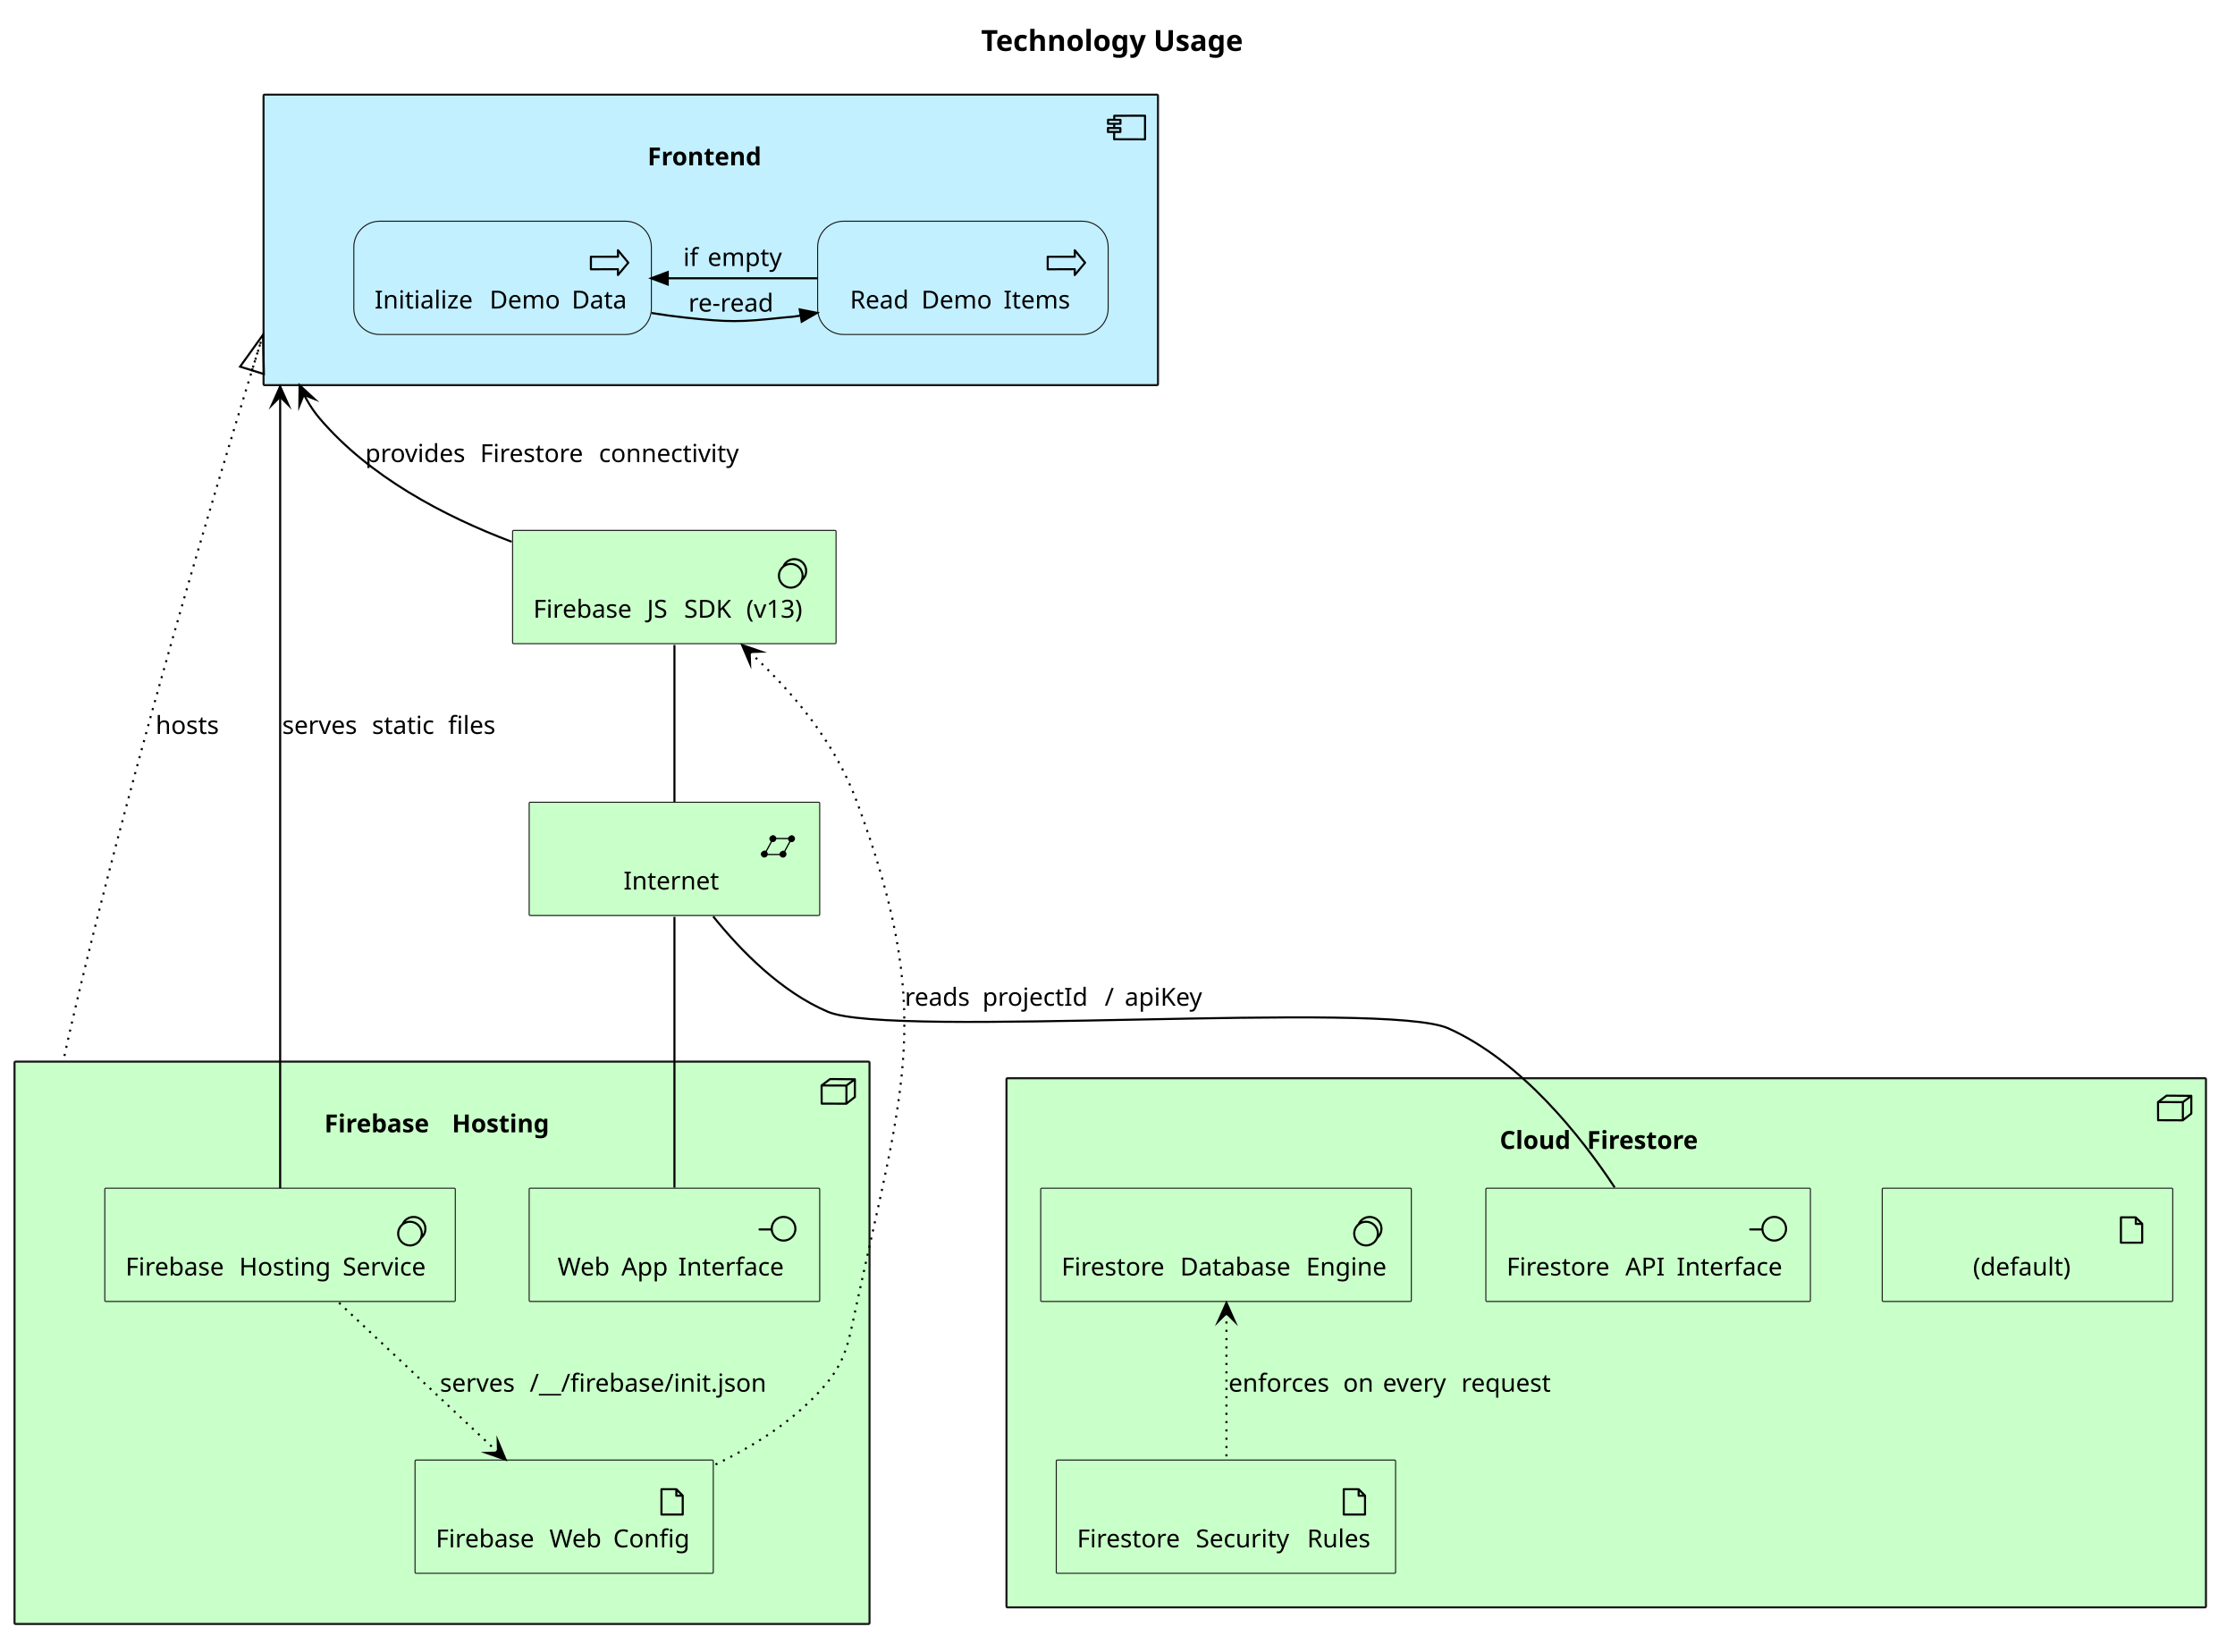
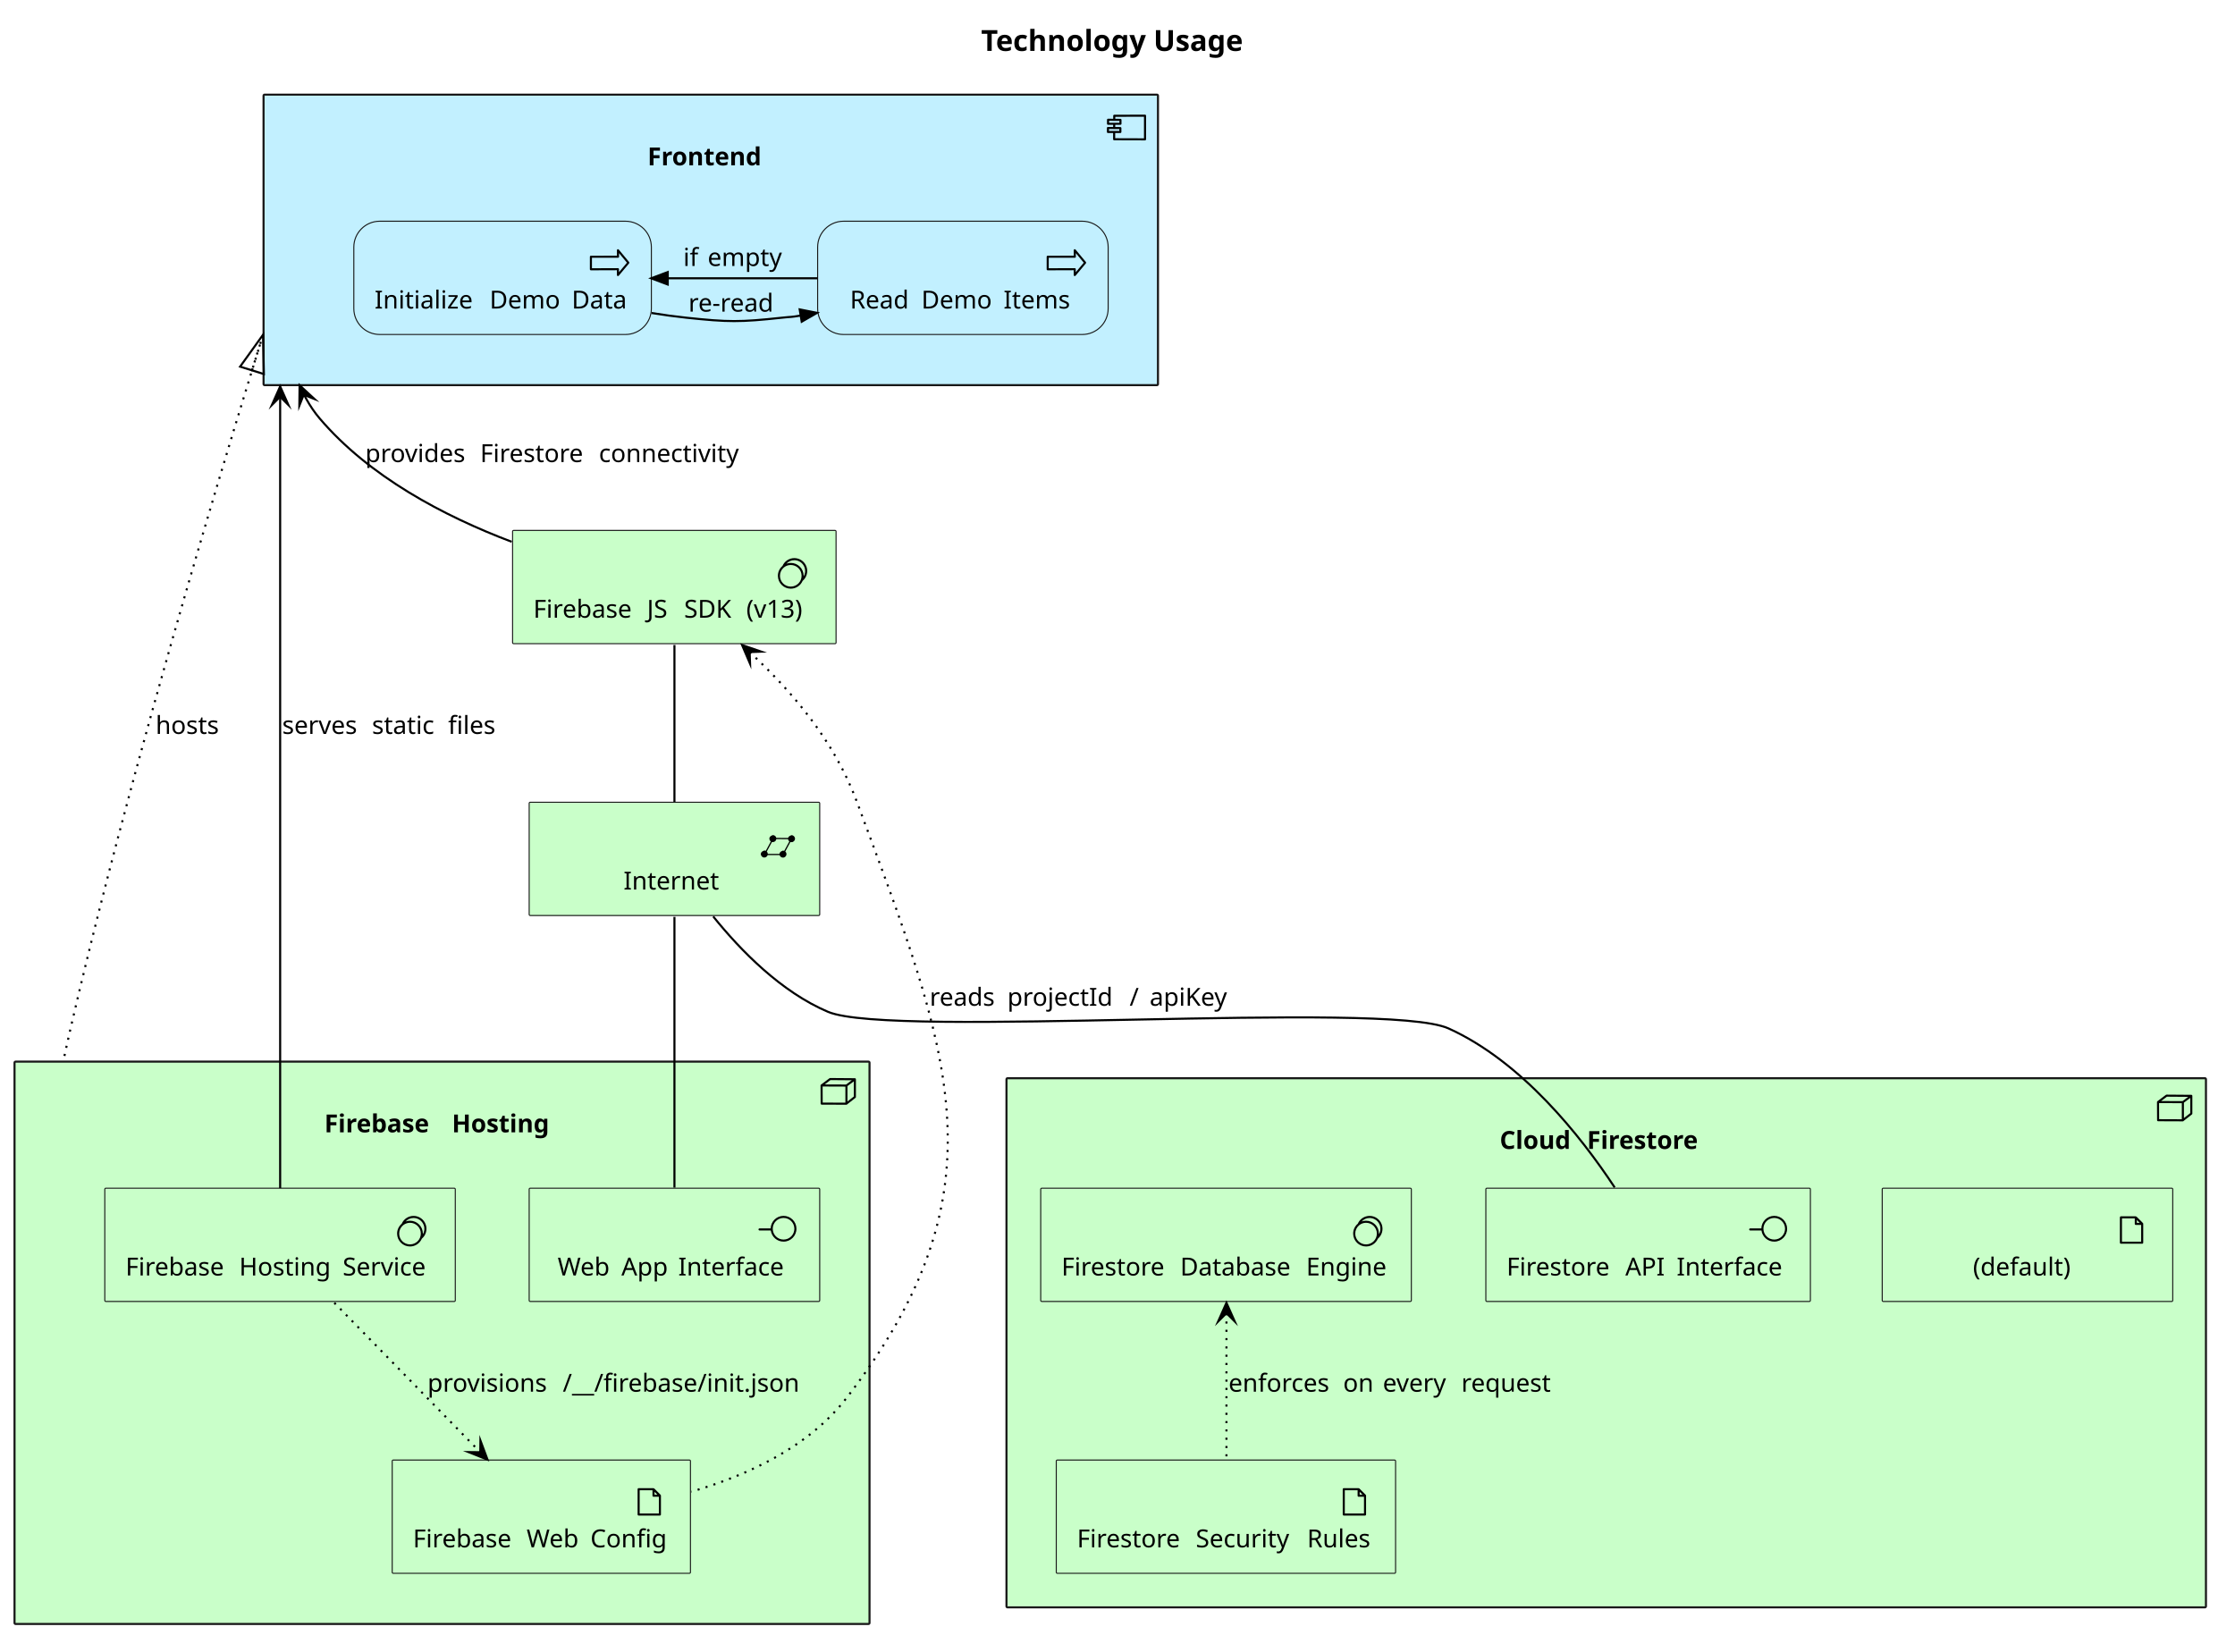
<svg xmlns="http://www.w3.org/2000/svg" version="1.1" data-diagram-type="DESCRIPTION" style="width:1077px;height:796px;background:#FFFFFF;" width="1077px" height="796px" viewBox="0 0 1077 796" zoomAndPan="magnify" preserveAspectRatio="none" contentStyleType="text/css">
  <defs />
  <g font-family="sans-serif" lengthAdjust="spacing">
    <g class="title" data-source-line="4">
      <text x="472.766" y="24.533" fill="#000" font-size="14" textLength="124.469" font-weight="700">Technology Usage</text>
    </g>
    <g class="cluster" data-qualified-name="e_id07145ad8546555" id="ent0001" data-source-line="203">
      <rect x="7" y="511.609" width="412" height="271" fill="#C9FFC9" style="stroke:#181818;stroke-width:1;" rx="0.5" ry="0.5" />
      <path d="M400.023,519.509 A0.5,0.5 0 0 0 399.719,519.609 L395.618,522.684 L395.603,522.695 L395.604,522.695 A0.5,0.5 0 0 0 395.402,523.097 L395.449,531.845 A0.5,0.5 0 0 0 395.947,532.341 L407.874,532.388 A0.5,0.5 0 0 0 408.31,532.136 L412.253,529.056 A0.5,0.5 0 0 0 412.445,528.662 L412.445,520.101 A0.5,0.5 0 0 0 411.948,519.601 M400.183,520.509 L410.457,520.589 L407.713,522.642 L397.396,522.601 M411.445,521.1 L411.445,528.417 L408.377,530.817 L408.377,523.392 M396.404,523.597 L407.376,523.64 L407.376,531.386 L396.446,531.343" fill="#000" />
      <text x="156.325" y="545.674" fill="#000" font-size="12" textLength="57.334" font-weight="700" font-family="Verdana">Firebase</text>
      <text x="213.659" y="545.674" fill="#000" font-size="12" font-weight="700" font-family="Verdana"> </text>
      <text x="217.761" y="545.674" fill="#000" font-size="12" textLength="51.914" font-weight="700" font-family="Verdana">Hosting</text>
    </g>
    <g class="cluster" data-qualified-name="e_id05e3b325cf7f50" id="ent0005" data-source-line="203">
      <rect x="485" y="519.609" width="578" height="255" fill="#C9FFC9" style="stroke:#181818;stroke-width:1;" rx="0.5" ry="0.5" />
      <path d="M1044.023,527.509 A0.5,0.5 0 0 0 1043.719,527.609 L1039.618,530.684 L1039.603,530.695 L1039.604,530.695 A0.5,0.5 0 0 0 1039.402,531.097 L1039.449,539.845 A0.5,0.5 0 0 0 1039.947,540.341 L1051.874,540.388 A0.5,0.5 0 0 0 1052.31,540.136 L1056.253,537.056 A0.5,0.5 0 0 0 1056.445,536.662 L1056.445,528.101 A0.5,0.5 0 0 0 1055.948,527.601 M1044.183,528.509 L1054.457,528.589 L1051.713,530.642 L1041.396,530.601 M1055.445,529.1 L1055.445,536.417 L1052.377,538.817 L1052.377,531.392 M1040.404,531.597 L1051.376,531.64 L1051.376,539.386 L1040.446,539.343" fill="#000" />
      <text x="722.669" y="553.674" fill="#000" font-size="12" textLength="37.963" font-weight="700" font-family="Verdana">Cloud</text>
      <text x="760.632" y="553.674" fill="#000" font-size="12" font-weight="700" font-family="Verdana"> </text>
      <text x="764.733" y="553.674" fill="#000" font-size="12" textLength="60.598" font-weight="700" font-family="Verdana">Firestore</text>
    </g>
    <g class="cluster" data-qualified-name="e_id859316e8097157" id="ent0011" data-source-line="167">
      <rect x="127" y="45.609" width="431" height="140" fill="#C2F0FF" style="stroke:#181818;stroke-width:1;" rx="0.5" ry="0.5" />
      <path d="M551.76,55.248 L536.934,55.295 A0.5,0.5 0 0 0 536.434,55.795 L536.434,57.233 L533.946,57.213 A0.5,0.5 0 0 0 533.442,57.713 L533.442,59.649 A0.5,0.5 0 0 0 533.942,60.149 L536.422,60.149 L536.399,61.192 L533.899,61.172 A0.5,0.5 0 0 0 533.395,61.672 L533.395,63.608 A0.5,0.5 0 0 0 533.895,64.108 L536.387,64.108 L536.387,67.11 A0.5,0.5 0 0 0 536.888,67.61 L551.761,67.656 A0.5,0.5 0 0 0 552.262,67.157 L552.262,55.749 A0.5,0.5 0 0 0 551.761,55.248 M551.262,56.25 L551.262,66.654 L537.387,66.611 L537.387,64.108 L539.881,64.108 A0.5,0.5 0 0 0 540.381,63.608 L540.381,61.719 A0.5,0.5 0 0 0 539.885,61.219 L537.399,61.199 L537.422,60.149 L539.928,60.149 A0.5,0.5 0 0 0 540.428,59.649 L540.428,57.76 A0.5,0.5 0 0 0 539.932,57.26 L537.434,57.24 L537.434,56.293 M534.442,58.217 L539.428,58.256 L539.428,59.149 L534.442,59.149 M534.395,62.176 L539.381,62.215 L539.381,63.108 L534.395,63.108" fill="#000" />
      <text x="312.034" y="79.674" fill="#000" font-size="12" textLength="60.932" font-weight="700" font-family="Verdana">Frontend</text>
    </g>
    <g class="entity" data-qualified-name="e_id07145ad8546555.e_id114715e81c7e5c" id="ent0002" data-source-line="247">
-       <rect x="200" y="703.609" width="143.715" height="54.584" fill="#C9FFC9" style="stroke:#181818;stroke-width:0.5;" rx="0.5" ry="0.5" />
-       <path d="M318.745,717.159 A0.5,0.5 0 0 0 318.245,717.66 L318.245,729.869 A0.5,0.5 0 0 0 318.745,730.368 L328.993,730.368 A0.5,0.5 0 0 0 329.493,729.869 L329.493,720.742 A0.5,0.5 0 0 0 329.346,720.388 L326.266,717.306 A0.5,0.5 0 0 0 326.139,717.281 A0.5,0.5 0 0 0 325.846,717.159 M319.245,718.159 L325.413,718.159 L325.413,720.808 A0.5,0.5 0 0 0 325.912,721.308 L328.493,721.308 L328.493,729.368 L319.245,729.368 M326.413,718.933 L327.786,720.308 L326.413,720.308" fill="#000" />
-       <text x="210" y="745.674" fill="#000" font-size="12" textLength="50.543" font-family="Verdana">Firebase</text>
-       <text x="260.543" y="745.674" fill="#000" font-size="12" font-family="Verdana"> </text>
-       <text x="264.762" y="745.674" fill="#000" font-size="12" textLength="26.49" font-family="Verdana">Web</text>
-       <text x="291.252" y="745.674" fill="#000" font-size="12" font-family="Verdana"> </text>
-       <text x="295.471" y="745.674" fill="#000" font-size="12" textLength="38.244" font-family="Verdana">Config</text>
+       <rect x="189" y="703.609" width="143.715" height="54.584" fill="#C9FFC9" style="stroke:#181818;stroke-width:0.5;" rx="0.5" ry="0.5" />
+       <path d="M307.745,717.159 A0.5,0.5 0 0 0 307.245,717.66 L307.245,729.869 A0.5,0.5 0 0 0 307.745,730.368 L317.993,730.368 A0.5,0.5 0 0 0 318.493,729.869 L318.493,720.742 A0.5,0.5 0 0 0 318.346,720.388 L315.266,717.306 A0.5,0.5 0 0 0 315.139,717.281 A0.5,0.5 0 0 0 314.846,717.159 M308.245,718.159 L314.413,718.159 L314.413,720.808 A0.5,0.5 0 0 0 314.912,721.308 L317.493,721.308 L317.493,729.368 L308.245,729.368 M315.413,718.933 L316.786,720.308 L315.413,720.308" fill="#000" />
+       <text x="199" y="745.674" fill="#000" font-size="12" textLength="50.543" font-family="Verdana">Firebase</text>
+       <text x="249.543" y="745.674" fill="#000" font-size="12" font-family="Verdana"> </text>
+       <text x="253.762" y="745.674" fill="#000" font-size="12" textLength="26.49" font-family="Verdana">Web</text>
+       <text x="280.252" y="745.674" fill="#000" font-size="12" font-family="Verdana"> </text>
+       <text x="284.471" y="745.674" fill="#000" font-size="12" textLength="38.244" font-family="Verdana">Config</text>
    </g>
    <g class="entity" data-qualified-name="e_id07145ad8546555.e_id33cc192ee35e5b" id="ent0003" data-source-line="216">
      <rect x="255" y="572.609" width="140" height="54.584" fill="#C9FFC9" style="stroke:#181818;stroke-width:0.5;" rx="0.5" ry="0.5" />
      <path d="M377.495,585.939 C374.157,585.985 371.461,588.671 371.373,591.98 L366.001,591.98 A0.5,0.5 0 0 0 365.501,592.48 A0.5,0.5 0 0 0 366.001,592.98 L371.427,592.98 C371.838,596.039 374.481,598.392 377.643,598.359 C381.063,598.324 383.819,595.515 383.79,592.096 C383.761,588.676 380.957,585.916 377.538,585.939 A0.5,0.5 0 0 0 377.526,585.951 A0.5,0.5 0 0 0 377.495,585.939 M377.518,586.929 A0.5,0.5 0 0 0 377.544,586.939 C380.423,586.92 382.765,589.226 382.79,592.106 C382.814,594.985 380.513,597.33 377.633,597.36 C374.754,597.389 372.404,595.091 372.37,592.211 C372.335,589.332 374.629,586.979 377.508,586.94 A0.5,0.5 0 0 0 377.518,586.93" fill="#000" />
      <text x="268.724" y="614.674" fill="#000" font-size="12" textLength="26.49" font-family="Verdana">Web</text>
      <text x="295.214" y="614.674" fill="#000" font-size="12" font-family="Verdana"> </text>
      <text x="299.433" y="614.674" fill="#000" font-size="12" textLength="23.156" font-family="Verdana">App</text>
      <text x="322.589" y="614.674" fill="#000" font-size="12" font-family="Verdana"> </text>
      <text x="326.808" y="614.674" fill="#000" font-size="12" textLength="54.469" font-family="Verdana">Interface</text>
    </g>
    <g class="entity" data-qualified-name="e_id07145ad8546555.e_id9871766290fc58" id="ent0004" data-source-line="210">
      <rect x="50.5" y="572.609" width="168.893" height="54.584" fill="#C9FFC9" style="stroke:#181818;stroke-width:0.5;" rx="0.5" ry="0.5" />
      <path d="M199.383,585.959 C196.857,585.921 194.563,587.419 193.577,589.73 C192.202,590.887 191.336,592.626 191.359,594.557 C191.4,597.977 194.213,600.729 197.632,600.694 C200.165,600.668 202.333,599.12 203.275,596.93 A0.5,0.5 0 0 0 203.287,596.92 C205.269,595.253 206.007,592.524 205.138,590.084 C204.269,587.644 201.973,585.998 199.383,585.959 M199.367,586.959 C201.543,586.992 203.465,588.37 204.195,590.42 C204.725,591.909 204.545,593.521 203.768,594.829 C203.775,594.697 203.778,594.564 203.777,594.43 C203.748,591.011 200.945,588.251 197.525,588.274 A0.5,0.5 0 0 0 197.505,588.282 A0.5,0.5 0 0 0 197.484,588.274 C196.769,588.284 196.084,588.415 195.448,588.647 C196.433,587.572 197.849,586.936 199.367,586.959 M197.515,589.266 A0.5,0.5 0 0 0 197.533,589.274 C200.413,589.254 202.753,591.561 202.777,594.44 C202.802,597.32 200.5,599.665 197.621,599.694 C194.741,599.724 192.393,597.425 192.359,594.546 C192.34,592.957 193.029,591.529 194.135,590.561 A0.5,0.5 0 0 0 194.4,590.344 C195.259,589.686 196.33,589.29 197.498,589.274 A0.5,0.5 0 0 0 197.515,589.266" fill="#000" />
      <text x="60.5" y="614.674" fill="#000" font-size="12" textLength="50.543" font-family="Verdana">Firebase</text>
      <text x="111.043" y="614.674" fill="#000" font-size="12" font-family="Verdana"> </text>
      <text x="115.262" y="614.674" fill="#000" font-size="12" textLength="45.645" font-family="Verdana">Hosting</text>
      <text x="160.906" y="614.674" fill="#000" font-size="12" font-family="Verdana"> </text>
      <text x="165.125" y="614.674" fill="#000" font-size="12" textLength="44.268" font-family="Verdana">Service</text>
    </g>
    <g class="entity" data-qualified-name="e_id05e3b325cf7f50.e_idb070feee4bdb5e" id="ent0006" data-source-line="247">
      <rect x="907" y="572.609" width="140" height="54.584" fill="#C9FFC9" style="stroke:#181818;stroke-width:0.5;" rx="0.5" ry="0.5" />
      <path d="M1022.03,586.159 A0.5,0.5 0 0 0 1021.53,586.66 L1021.53,598.869 A0.5,0.5 0 0 0 1022.03,599.368 L1032.278,599.368 A0.5,0.5 0 0 0 1032.778,598.869 L1032.778,589.742 A0.5,0.5 0 0 0 1032.631,589.388 L1029.552,586.306 A0.5,0.5 0 0 0 1029.424,586.281 A0.5,0.5 0 0 0 1029.131,586.159 M1022.53,587.159 L1028.698,587.159 L1028.698,589.808 A0.5,0.5 0 0 0 1029.198,590.308 L1031.778,590.308 L1031.778,598.368 L1022.53,598.368 M1029.698,587.933 L1031.071,589.308 L1029.698,589.308" fill="#000" />
      <text x="950.718" y="614.674" fill="#000" font-size="12" textLength="52.564" font-family="Verdana">(default)</text>
    </g>
    <g class="entity" data-qualified-name="e_id05e3b325cf7f50.e_idb243cba23e0356" id="ent0007" data-source-line="247">
      <rect x="509" y="703.609" width="163.502" height="54.584" fill="#C9FFC9" style="stroke:#181818;stroke-width:0.5;" rx="0.5" ry="0.5" />
      <path d="M647.532,717.159 A0.5,0.5 0 0 0 647.032,717.66 L647.032,729.869 A0.5,0.5 0 0 0 647.532,730.368 L657.78,730.368 A0.5,0.5 0 0 0 658.28,729.869 L658.28,720.742 A0.5,0.5 0 0 0 658.133,720.388 L655.054,717.306 A0.5,0.5 0 0 0 654.926,717.281 A0.5,0.5 0 0 0 654.633,717.159 M648.032,718.159 L654.2,718.159 L654.2,720.808 A0.5,0.5 0 0 0 654.699,721.308 L657.28,721.308 L657.28,729.368 L648.032,729.368 M655.2,718.933 L656.573,720.308 L655.2,720.308" fill="#000" />
      <text x="519" y="745.674" fill="#000" font-size="12" textLength="52.992" font-family="Verdana">Firestore</text>
      <text x="571.992" y="745.674" fill="#000" font-size="12" font-family="Verdana"> </text>
      <text x="576.211" y="745.674" fill="#000" font-size="12" textLength="49.441" font-family="Verdana">Security</text>
      <text x="625.652" y="745.674" fill="#000" font-size="12" font-family="Verdana"> </text>
      <text x="629.871" y="745.674" fill="#000" font-size="12" textLength="32.631" font-family="Verdana">Rules</text>
    </g>
    <g class="entity" data-qualified-name="e_id05e3b325cf7f50.e_id26e5c2fbfcd056" id="ent0008" data-source-line="216">
      <rect x="716" y="572.609" width="156.389" height="54.584" fill="#C9FFC9" style="stroke:#181818;stroke-width:0.5;" rx="0.5" ry="0.5" />
      <path d="M854.884,585.939 C851.545,585.985 848.85,588.671 848.762,591.98 L843.389,591.98 A0.5,0.5 0 0 0 842.89,592.48 A0.5,0.5 0 0 0 843.389,592.98 L848.816,592.98 C849.227,596.039 851.869,598.392 855.032,598.359 C858.451,598.324 861.208,595.515 861.178,592.096 C861.149,588.676 858.346,585.916 854.927,585.939 A0.5,0.5 0 0 0 854.915,585.951 A0.5,0.5 0 0 0 854.884,585.939 M854.907,586.929 A0.5,0.5 0 0 0 854.932,586.939 C857.812,586.92 860.154,589.226 860.178,592.106 C860.203,594.985 857.902,597.33 855.022,597.36 C852.143,597.389 849.793,595.091 849.758,592.211 C849.724,589.332 852.018,586.979 854.897,586.94 A0.5,0.5 0 0 0 854.907,586.93" fill="#000" />
      <text x="726" y="614.674" fill="#000" font-size="12" textLength="52.992" font-family="Verdana">Firestore</text>
      <text x="778.992" y="614.674" fill="#000" font-size="12" font-family="Verdana"> </text>
      <text x="783.211" y="614.674" fill="#000" font-size="12" textLength="20.49" font-family="Verdana">API</text>
      <text x="803.701" y="614.674" fill="#000" font-size="12" font-family="Verdana"> </text>
      <text x="807.92" y="614.674" fill="#000" font-size="12" textLength="54.469" font-family="Verdana">Interface</text>
    </g>
    <g class="entity" data-qualified-name="e_id05e3b325cf7f50.e_id02ca65d6e67351" id="ent0009" data-source-line="210">
      <rect x="501.5" y="572.609" width="178.596" height="54.584" fill="#C9FFC9" style="stroke:#181818;stroke-width:0.5;" rx="0.5" ry="0.5" />
      <path d="M660.086,585.959 C657.56,585.921 655.267,587.419 654.28,589.73 C652.906,590.887 652.039,592.626 652.063,594.557 C652.103,597.977 654.916,600.729 658.336,600.694 C660.868,600.668 663.036,599.12 663.978,596.93 A0.5,0.5 0 0 0 663.99,596.92 C665.972,595.253 666.711,592.524 665.842,590.084 C664.973,587.644 662.676,585.998 660.086,585.959 M660.07,586.959 C662.246,586.992 664.168,588.37 664.898,590.42 C665.429,591.909 665.248,593.521 664.471,594.829 C664.478,594.697 664.481,594.564 664.48,594.43 C664.451,591.011 661.648,588.251 658.228,588.274 A0.5,0.5 0 0 0 658.209,588.282 A0.5,0.5 0 0 0 658.187,588.274 C657.472,588.284 656.787,588.415 656.151,588.647 C657.137,587.572 658.552,586.936 660.07,586.959 M658.219,589.266 A0.5,0.5 0 0 0 658.236,589.274 C661.116,589.254 663.456,591.561 663.48,594.44 C663.505,597.32 661.204,599.665 658.324,599.694 C655.444,599.724 653.097,597.425 653.062,594.546 C653.043,592.957 653.733,591.529 654.838,590.561 A0.5,0.5 0 0 0 655.103,590.344 C655.962,589.686 657.033,589.29 658.201,589.274 A0.5,0.5 0 0 0 658.219,589.266" fill="#000" />
      <text x="511.5" y="614.674" fill="#000" font-size="12" textLength="52.992" font-family="Verdana">Firestore</text>
      <text x="564.492" y="614.674" fill="#000" font-size="12" font-family="Verdana"> </text>
      <text x="568.711" y="614.674" fill="#000" font-size="12" textLength="56.473" font-family="Verdana">Database</text>
      <text x="625.184" y="614.674" fill="#000" font-size="12" font-family="Verdana"> </text>
      <text x="629.402" y="614.674" fill="#000" font-size="12" textLength="40.693" font-family="Verdana">Engine</text>
    </g>
    <g class="entity" data-qualified-name="e_id859316e8097157.e_id9e4601a2031c58" id="ent0012" data-source-line="182">
      <rect x="170.5" y="106.609" width="143.381" height="54.584" fill="#C2F0FF" style="stroke:#181818;stroke-width:0.5;" rx="12.5" ry="12.5" />
      <path d="M297.61,120.109 A0.5,0.5 0 0 0 297.282,120.584 L297.307,123.221 L284.75,123.225 A0.5,0.5 0 0 0 284.25,123.725 L284.246,129.773 A0.5,0.5 0 0 0 284.748,130.273 L297.277,130.227 L297.277,132.553 A0.5,0.5 0 0 0 298.16,132.873 L303.154,126.92 A0.5,0.5 0 0 0 303.156,126.279 L298.166,120.26 A0.5,0.5 0 0 0 297.609,120.109 M298.295,121.982 L302.122,126.598 L298.278,131.178 L298.278,129.725 A0.5,0.5 0 0 0 297.776,129.225 L285.247,129.271 L285.251,124.225 L297.812,124.221 A0.5,0.5 0 0 0 298.312,123.717" fill="#000" />
      <text x="180.5" y="148.674" fill="#000" font-size="12" textLength="51.205" font-family="Verdana">Initialize</text>
      <text x="231.705" y="148.674" fill="#000" font-size="12" font-family="Verdana"> </text>
      <text x="235.924" y="148.674" fill="#000" font-size="12" textLength="35.35" font-family="Verdana">Demo</text>
      <text x="271.273" y="148.674" fill="#000" font-size="12" font-family="Verdana"> </text>
      <text x="275.492" y="148.674" fill="#000" font-size="12" textLength="28.389" font-family="Verdana">Data</text>
    </g>
    <g class="entity" data-qualified-name="e_id859316e8097157.e_idf9a91550500455" id="ent0013" data-source-line="182">
      <rect x="394" y="106.609" width="140" height="54.584" fill="#C2F0FF" style="stroke:#181818;stroke-width:0.5;" rx="12.5" ry="12.5" />
      <path d="M517.729,120.109 A0.5,0.5 0 0 0 517.401,120.584 L517.426,123.221 L504.869,123.225 A0.5,0.5 0 0 0 504.369,123.725 L504.365,129.773 A0.5,0.5 0 0 0 504.867,130.273 L517.396,130.227 L517.396,132.553 A0.5,0.5 0 0 0 518.279,132.873 L523.273,126.92 A0.5,0.5 0 0 0 523.275,126.279 L518.285,120.26 A0.5,0.5 0 0 0 517.728,120.109 M518.415,121.982 L522.241,126.598 L518.397,131.178 L518.397,129.725 A0.5,0.5 0 0 0 517.895,129.225 L505.366,129.271 L505.37,124.225 L517.931,124.221 A0.5,0.5 0 0 0 518.431,123.717" fill="#000" />
      <text x="409.593" y="148.674" fill="#000" font-size="12" textLength="30.176" font-family="Verdana">Read</text>
      <text x="439.769" y="148.674" fill="#000" font-size="12" font-family="Verdana"> </text>
      <text x="443.987" y="148.674" fill="#000" font-size="12" textLength="35.35" font-family="Verdana">Demo</text>
      <text x="479.337" y="148.674" fill="#000" font-size="12" font-family="Verdana"> </text>
      <text x="483.556" y="148.674" fill="#000" font-size="12" textLength="34.852" font-family="Verdana">Items</text>
    </g>
    <g class="entity" data-qualified-name="e_id454e7b903b8357" id="ent0010" data-source-line="222">
      <rect x="255" y="386.609" width="140" height="54.584" fill="#C9FFC9" style="stroke:#181818;stroke-width:0.5;" rx="0.5" ry="0.5" />
      <path d="M372.405,402.439 C372.279,402.441 372.199,402.551 372.081,402.58 A0.959,0.959 0 0 0 371.737,402.73 C371.178,403.013 370.733,403.487 370.741,404.146 C370.748,404.698 371.029,405.192 371.452,405.497 L369.006,410.03 C368.79,409.93 368.551,409.875 368.3,409.877 A0.959,0.959 0 0 0 368.292,409.881 A0.959,0.959 0 0 0 368.288,409.877 C368.145,409.879 368.053,410 367.921,410.037 A0.959,0.959 0 0 0 367.622,410.165 C367.063,410.448 366.616,410.924 366.624,411.583 C366.635,412.503 367.409,413.259 368.329,413.249 C369.061,413.242 369.691,412.751 369.913,412.087 L375.675,412.087 C375.886,412.787 376.548,413.304 377.309,413.296 C378.228,413.287 378.987,412.515 378.979,411.595 C378.975,411.104 378.753,410.658 378.406,410.351 L380.888,405.777 C381.058,405.833 381.238,405.863 381.425,405.861 C382.344,405.852 383.102,405.077 383.094,404.158 C383.086,403.239 382.315,402.479 381.395,402.486 A0.959,0.959 0 0 0 381.387,402.49 A0.959,0.959 0 0 0 381.384,402.486 C381.241,402.488 381.149,402.609 381.016,402.646 A0.959,0.959 0 0 0 380.718,402.775 C380.274,402.999 379.901,403.345 379.77,403.807 L374.077,403.777 C373.911,403.016 373.219,402.434 372.415,402.439 A0.959,0.959 0 0 0 372.409,402.441 A0.959,0.959 0 0 0 372.405,402.439 M374.095,404.378 L379.736,404.408 C379.798,404.842 380.031,405.227 380.362,405.491 L377.894,410.037 C377.703,409.963 377.496,409.922 377.28,409.924 A0.959,0.959 0 0 0 377.272,409.928 A0.959,0.959 0 0 0 377.268,409.924 C377.117,409.926 377.019,410.051 376.88,410.092 A0.959,0.959 0 0 0 376.602,410.213 C376.084,410.474 375.664,410.9 375.61,411.486 L369.997,411.486 C369.977,411.056 369.79,410.664 369.501,410.375 L371.994,405.756 C372.138,405.795 372.289,405.816 372.444,405.814 C373.274,405.806 373.972,405.176 374.095,404.378" fill="#000" />
      <text x="300.443" y="428.674" fill="#000" font-size="12" textLength="49.113" font-family="Verdana">Internet</text>
    </g>
    <g class="entity" data-qualified-name="e_id7844884d61f95e" id="ent0014" data-source-line="210">
      <rect x="247" y="255.609" width="155.879" height="54.584" fill="#C9FFC9" style="stroke:#181818;stroke-width:0.5;" rx="0.5" ry="0.5" />
      <path d="M382.869,268.959 C380.344,268.921 378.05,270.419 377.063,272.73 C375.689,273.887 374.823,275.626 374.846,277.557 C374.887,280.977 377.699,283.729 381.119,283.694 C383.651,283.668 385.819,282.12 386.761,279.93 A0.5,0.5 0 0 0 386.773,279.92 C388.755,278.253 389.494,275.524 388.625,273.084 C387.756,270.644 385.459,268.998 382.869,268.959 M382.853,269.959 C385.029,269.992 386.951,271.37 387.682,273.42 C388.212,274.909 388.031,276.521 387.254,277.829 C387.261,277.697 387.265,277.564 387.263,277.43 C387.234,274.011 384.431,271.251 381.011,271.274 A0.5,0.5 0 0 0 380.992,271.282 A0.5,0.5 0 0 0 380.97,271.274 C380.255,271.284 379.571,271.415 378.934,271.647 C379.92,270.572 381.335,269.936 382.853,269.959 M381.002,272.266 A0.5,0.5 0 0 0 381.019,272.274 C383.899,272.254 386.239,274.561 386.264,277.44 C386.288,280.32 383.987,282.665 381.107,282.694 C378.228,282.724 375.88,280.425 375.846,277.546 C375.827,275.957 376.516,274.529 377.621,273.561 A0.5,0.5 0 0 0 377.886,273.344 C378.745,272.686 379.817,272.29 380.984,272.274 A0.5,0.5 0 0 0 381.002,272.266" fill="#000" />
      <text x="257" y="297.674" fill="#000" font-size="12" textLength="50.543" font-family="Verdana">Firebase</text>
      <text x="307.543" y="297.674" fill="#000" font-size="12" font-family="Verdana"> </text>
      <text x="311.762" y="297.674" fill="#000" font-size="12" textLength="13.658" font-family="Verdana">JS</text>
      <text x="325.42" y="297.674" fill="#000" font-size="12" font-family="Verdana"> </text>
      <text x="329.639" y="297.674" fill="#000" font-size="12" textLength="25.764" font-family="Verdana">SDK</text>
      <text x="355.402" y="297.674" fill="#000" font-size="12" font-family="Verdana"> </text>
      <text x="359.621" y="297.674" fill="#000" font-size="12" textLength="33.258" font-family="Verdana">(v13)</text>
    </g>
    <g class="link" data-entity-1="ent0011" data-entity-2="ent0004" id="lnk16" data-source-line="349" data-link-type="dependency">
      <path d="M135,191.201 C135,193.212 135,190.27 135,192.374 C135,226.037 135,271.365 135,319.553 C135,415.929 135,523.744 135,572.549" style="stroke:#000;stroke-width:1;" fill="none" id="e_id859316e8097157-backto-e_id9871766290fc58" />
      <polygon points="135,186.201,131,195.201,135,191.201,139,195.201,135,186.201" fill="#000" style="stroke:#000;stroke-width:1;stroke-linejoin:miter;stroke-miterlimit:10;" />
      <text x="136" y="353.674" fill="#000" font-size="12" textLength="39.023" font-family="Verdana">serves</text>
      <text x="175.023" y="353.674" fill="#000" font-size="12" font-family="Verdana"> </text>
      <text x="179.242" y="353.674" fill="#000" font-size="12" textLength="32.461" font-family="Verdana">static</text>
      <text x="211.703" y="353.674" fill="#000" font-size="12" font-family="Verdana"> </text>
      <text x="215.922" y="353.674" fill="#000" font-size="12" textLength="24.205" font-family="Verdana">files</text>
    </g>
    <g class="link" data-entity-1="ent0011" data-entity-2="ent0001" id="lnk18" data-source-line="349" data-link-type="extension">
      <path d="M121.428,178.471 C121.244,179.062 126.128,163.354 125.939,163.963 C125.184,166.397 124.388,168.967 123.554,171.667 C116.884,193.267 107.787,223.163 97.596,257.856 C77.215,327.242 52.46,415.819 34,495.609 C33.362,498.368 32.731,501.172 32.11,504.006 C31.799,505.423 31.491,506.847 31.185,508.277 C31.032,508.992 30.879,509.708 30.727,510.426 C30.652,510.785 30.576,511.144 30.5,511.503" style="stroke:#000;stroke-width:1;stroke-dasharray:1,3;" fill="none" id="e_id859316e8097157-backto-e_id07145ad8546555" />
      <polygon points="126.772,161.282,115.699,176.69,127.158,180.252,126.772,161.282" fill="none" style="stroke:#000;stroke-width:1;stroke-linejoin:miter;stroke-miterlimit:10;" />
      <text x="75" y="353.674" fill="#000" font-size="12" textLength="32.109" font-family="Verdana">hosts</text>
    </g>
    <g class="link" data-entity-1="ent0013" data-entity-2="ent0012" id="lnk19" data-source-line="349" data-link-type="dependency">
      <path d="M393.99,134.109 C368.43,134.109 347.49,134.109 321.77,134.109" style="stroke:#000;stroke-width:1;" fill="none" id="e_idf9a91550500455-to-e_id9e4601a2031c58" />
      <polygon points="313.77,134.109,321.77,137.109,321.77,131.109,313.77,134.109" fill="#000" style="stroke:#000;stroke-width:1;stroke-linejoin:miter;stroke-miterlimit:10;" />
      <text x="329.25" y="128.174" fill="#000" font-size="12" textLength="7.512" font-family="Verdana">if</text>
      <text x="336.762" y="128.174" fill="#000" font-size="12" font-family="Verdana"> </text>
      <text x="340.98" y="128.174" fill="#000" font-size="12" textLength="38.127" font-family="Verdana">empty</text>
    </g>
    <g class="link" data-entity-1="ent0012" data-entity-2="ent0013" id="lnk20" data-source-line="349" data-link-type="dependency">
      <path d="M313.97,150.839 C319.62,151.749 325.27,152.529 330.75,153.109 C351.08,155.259 356.42,155.299 376.75,153.109 C382.3,152.509 380.116,153.007 385.836,152.067" style="stroke:#000;stroke-width:1;" fill="none" id="e_id9e4601a2031c58-to-e_idf9a91550500455" />
      <polygon points="393.73,150.769,385.349,149.106,386.322,155.027,393.73,150.769" fill="#000" style="stroke:#000;stroke-width:1;stroke-linejoin:miter;stroke-miterlimit:10;" />
      <text x="331.75" y="150.174" fill="#000" font-size="12" textLength="44.672" font-family="Verdana">re-read</text>
    </g>
    <g class="link" data-entity-1="ent0010" data-entity-2="ent0003" id="lnk21" data-source-line="349" data-link-type="association">
      <path d="M325,441.869 C325,476.749 325,537.419 325,572.319" style="stroke:#000;stroke-width:1;" fill="none" id="e_id454e7b903b8357-e_id33cc192ee35e5b" />
      <text x="326" y="484.674" fill="#000" font-size="12" font-family="Verdana"> </text>
    </g>
    <g class="link" data-entity-1="ent0010" data-entity-2="ent0008" id="lnk22" data-source-line="349" data-link-type="association">
      <path d="M343.69,441.669 C357,458.199 376.48,478.059 399,487.609 C429.6,500.579 667.72,481.909 698,495.609 C733.28,511.569 761.58,547.259 778.08,572.239" style="stroke:#000;stroke-width:1;" fill="none" id="e_id454e7b903b8357-e_id26e5c2fbfcd056" />
      <text x="400" y="484.674" fill="#000" font-size="12" font-family="Verdana"> </text>
    </g>
    <g class="link" data-entity-1="ent0004" data-entity-2="ent0002" id="lnk23" data-source-line="349" data-link-type="dependency">
-       <path d="M163.39,627.839 C186.9,649.979 216.51,677.862 240.01,699.992" style="stroke:#000;stroke-width:1;stroke-dasharray:1,3;" fill="none" id="e_id9871766290fc58-to-e_id114715e81c7e5c" />
-       <polygon points="243.65,703.419,239.84,694.337,240.01,699.992,234.356,700.161,243.65,703.419" fill="#000" style="stroke:#000;stroke-width:1;stroke-linejoin:miter;stroke-miterlimit:10;" />
-       <text x="212" y="670.674" fill="#000" font-size="12" textLength="39.023" font-family="Verdana">serves</text>
-       <text x="251.023" y="670.674" fill="#000" font-size="12" font-family="Verdana"> </text>
-       <text x="255.242" y="670.674" fill="#000" font-size="12" textLength="128.004" font-family="Verdana">/__/firebase/init.json</text>
+       <path d="M161.11,627.839 C182.73,649.979 209.816,677.713 231.436,699.843" style="stroke:#000;stroke-width:1;stroke-dasharray:1,3;" fill="none" id="e_id9871766290fc58-to-e_id114715e81c7e5c" />
+       <polygon points="234.93,703.419,231.502,694.186,231.436,699.843,225.779,699.777,234.93,703.419" fill="#000" style="stroke:#000;stroke-width:1;stroke-linejoin:miter;stroke-miterlimit:10;" />
+       <text x="206" y="670.674" fill="#000" font-size="12" textLength="60.949" font-family="Verdana">provisions</text>
+       <text x="266.949" y="670.674" fill="#000" font-size="12" font-family="Verdana"> </text>
+       <text x="271.168" y="670.674" fill="#000" font-size="12" textLength="128.004" font-family="Verdana">/__/firebase/init.json</text>
    </g>
    <g class="link" data-entity-1="ent0009" data-entity-2="ent0007" id="lnk24" data-source-line="349" data-link-type="dependency">
      <path d="M591,632.839 C591,654.979 591,681.289 591,703.419" style="stroke:#000;stroke-width:1;stroke-dasharray:1,3;" fill="none" id="e_id02ca65d6e67351-backto-e_idb243cba23e0356" />
      <polygon points="591,627.839,587,636.839,591,632.839,595,636.839,591,627.839" fill="#000" style="stroke:#000;stroke-width:1;stroke-linejoin:miter;stroke-miterlimit:10;" />
      <text x="592" y="670.674" fill="#000" font-size="12" textLength="51.018" font-family="Verdana">enforces</text>
      <text x="643.018" y="670.674" fill="#000" font-size="12" font-family="Verdana"> </text>
      <text x="647.236" y="670.674" fill="#000" font-size="12" textLength="14.877" font-family="Verdana">on</text>
      <text x="662.113" y="670.674" fill="#000" font-size="12" font-family="Verdana"> </text>
      <text x="666.332" y="670.674" fill="#000" font-size="12" textLength="33.621" font-family="Verdana">every</text>
      <text x="699.953" y="670.674" fill="#000" font-size="12" font-family="Verdana"> </text>
      <text x="704.172" y="670.674" fill="#000" font-size="12" textLength="45.469" font-family="Verdana">request</text>
    </g>
    <g class="link" data-entity-1="ent0011" data-entity-2="ent0014" id="lnk26" data-source-line="349" data-link-type="dependency">
      <path d="M146.339,190.241 C146.529,190.675 144.882,186.845 145.08,187.276 C145.871,189.002 146.724,190.696 147.644,192.347 C149.483,195.649 151.589,198.773 154,201.609 C177.91,229.729 213.83,248.689 246.58,261.099" style="stroke:#000;stroke-width:1;" fill="none" id="e_id859316e8097157-backto-e_id7844884d61f95e" />
      <polygon points="144.356,185.651,144.253,195.499,146.339,190.241,151.598,192.326,144.356,185.651" fill="#000" style="stroke:#000;stroke-width:1;stroke-linejoin:miter;stroke-miterlimit:10;" />
      <text x="176" y="222.674" fill="#000" font-size="12" textLength="51.152" font-family="Verdana">provides</text>
      <text x="227.152" y="222.674" fill="#000" font-size="12" font-family="Verdana"> </text>
      <text x="231.371" y="222.674" fill="#000" font-size="12" textLength="52.992" font-family="Verdana">Firestore</text>
      <text x="284.363" y="222.674" fill="#000" font-size="12" font-family="Verdana"> </text>
      <text x="288.582" y="222.674" fill="#000" font-size="12" textLength="72.369" font-family="Verdana">connectivity</text>
    </g>
    <g class="link" data-entity-1="ent0014" data-entity-2="ent0010" id="lnk27" data-source-line="349" data-link-type="association">
      <path d="M325,310.839 C325,332.979 325,364.289 325,386.419" style="stroke:#000;stroke-width:1;" fill="none" id="e_id7844884d61f95e-e_id454e7b903b8357" />
      <text x="326" y="353.674" fill="#000" font-size="12" font-family="Verdana"> </text>
    </g>
    <g class="link" data-entity-1="ent0014" data-entity-2="ent0002" id="lnk28" data-source-line="349" data-link-type="dependency">
-       <path d="M361.24,314.246 C381.44,333.046 401.92,356.699 413,386.609 C450.2,487.049 435.76,522.949 413,627.609 C408.22,649.569 407.8,657.629 392,673.609 C378.65,687.119 361.44,697.789 344.24,706.049" style="stroke:#000;stroke-width:1;stroke-dasharray:1,3;" fill="none" id="e_id7844884d61f95e-backto-e_id114715e81c7e5c" />
+       <path d="M361.24,314.246 C381.44,333.046 401.92,356.699 413,386.609 C457.31,506.239 485.82,572.519 408,673.609 C389.9,697.119 360.74,710.849 333.14,718.869" style="stroke:#000;stroke-width:1;stroke-dasharray:1,3;" fill="none" id="e_id7844884d61f95e-backto-e_id114715e81c7e5c" />
      <polygon points="357.58,310.839,361.443,319.899,361.24,314.246,366.893,314.043,357.58,310.839" fill="#000" style="stroke:#000;stroke-width:1;stroke-linejoin:miter;stroke-miterlimit:10;" />
-       <text x="436" y="484.674" fill="#000" font-size="12" textLength="33.205" font-family="Verdana">reads</text>
-       <text x="469.205" y="484.674" fill="#000" font-size="12" font-family="Verdana"> </text>
-       <text x="473.424" y="484.674" fill="#000" font-size="12" textLength="54.668" font-family="Verdana">projectId</text>
-       <text x="528.092" y="484.674" fill="#000" font-size="12" font-family="Verdana"> </text>
-       <text x="532.311" y="484.674" fill="#000" font-size="12" font-family="Verdana">/</text>
-       <text x="537.76" y="484.674" fill="#000" font-size="12" font-family="Verdana"> </text>
-       <text x="541.979" y="484.674" fill="#000" font-size="12" textLength="40.541" font-family="Verdana">apiKey</text>
+       <text x="448" y="484.674" fill="#000" font-size="12" textLength="33.205" font-family="Verdana">reads</text>
+       <text x="481.205" y="484.674" fill="#000" font-size="12" font-family="Verdana"> </text>
+       <text x="485.424" y="484.674" fill="#000" font-size="12" textLength="54.668" font-family="Verdana">projectId</text>
+       <text x="540.092" y="484.674" fill="#000" font-size="12" font-family="Verdana"> </text>
+       <text x="544.311" y="484.674" fill="#000" font-size="12" font-family="Verdana">/</text>
+       <text x="549.76" y="484.674" fill="#000" font-size="12" font-family="Verdana"> </text>
+       <text x="553.979" y="484.674" fill="#000" font-size="12" textLength="40.541" font-family="Verdana">apiKey</text>
    </g>
  </g>
</svg>
